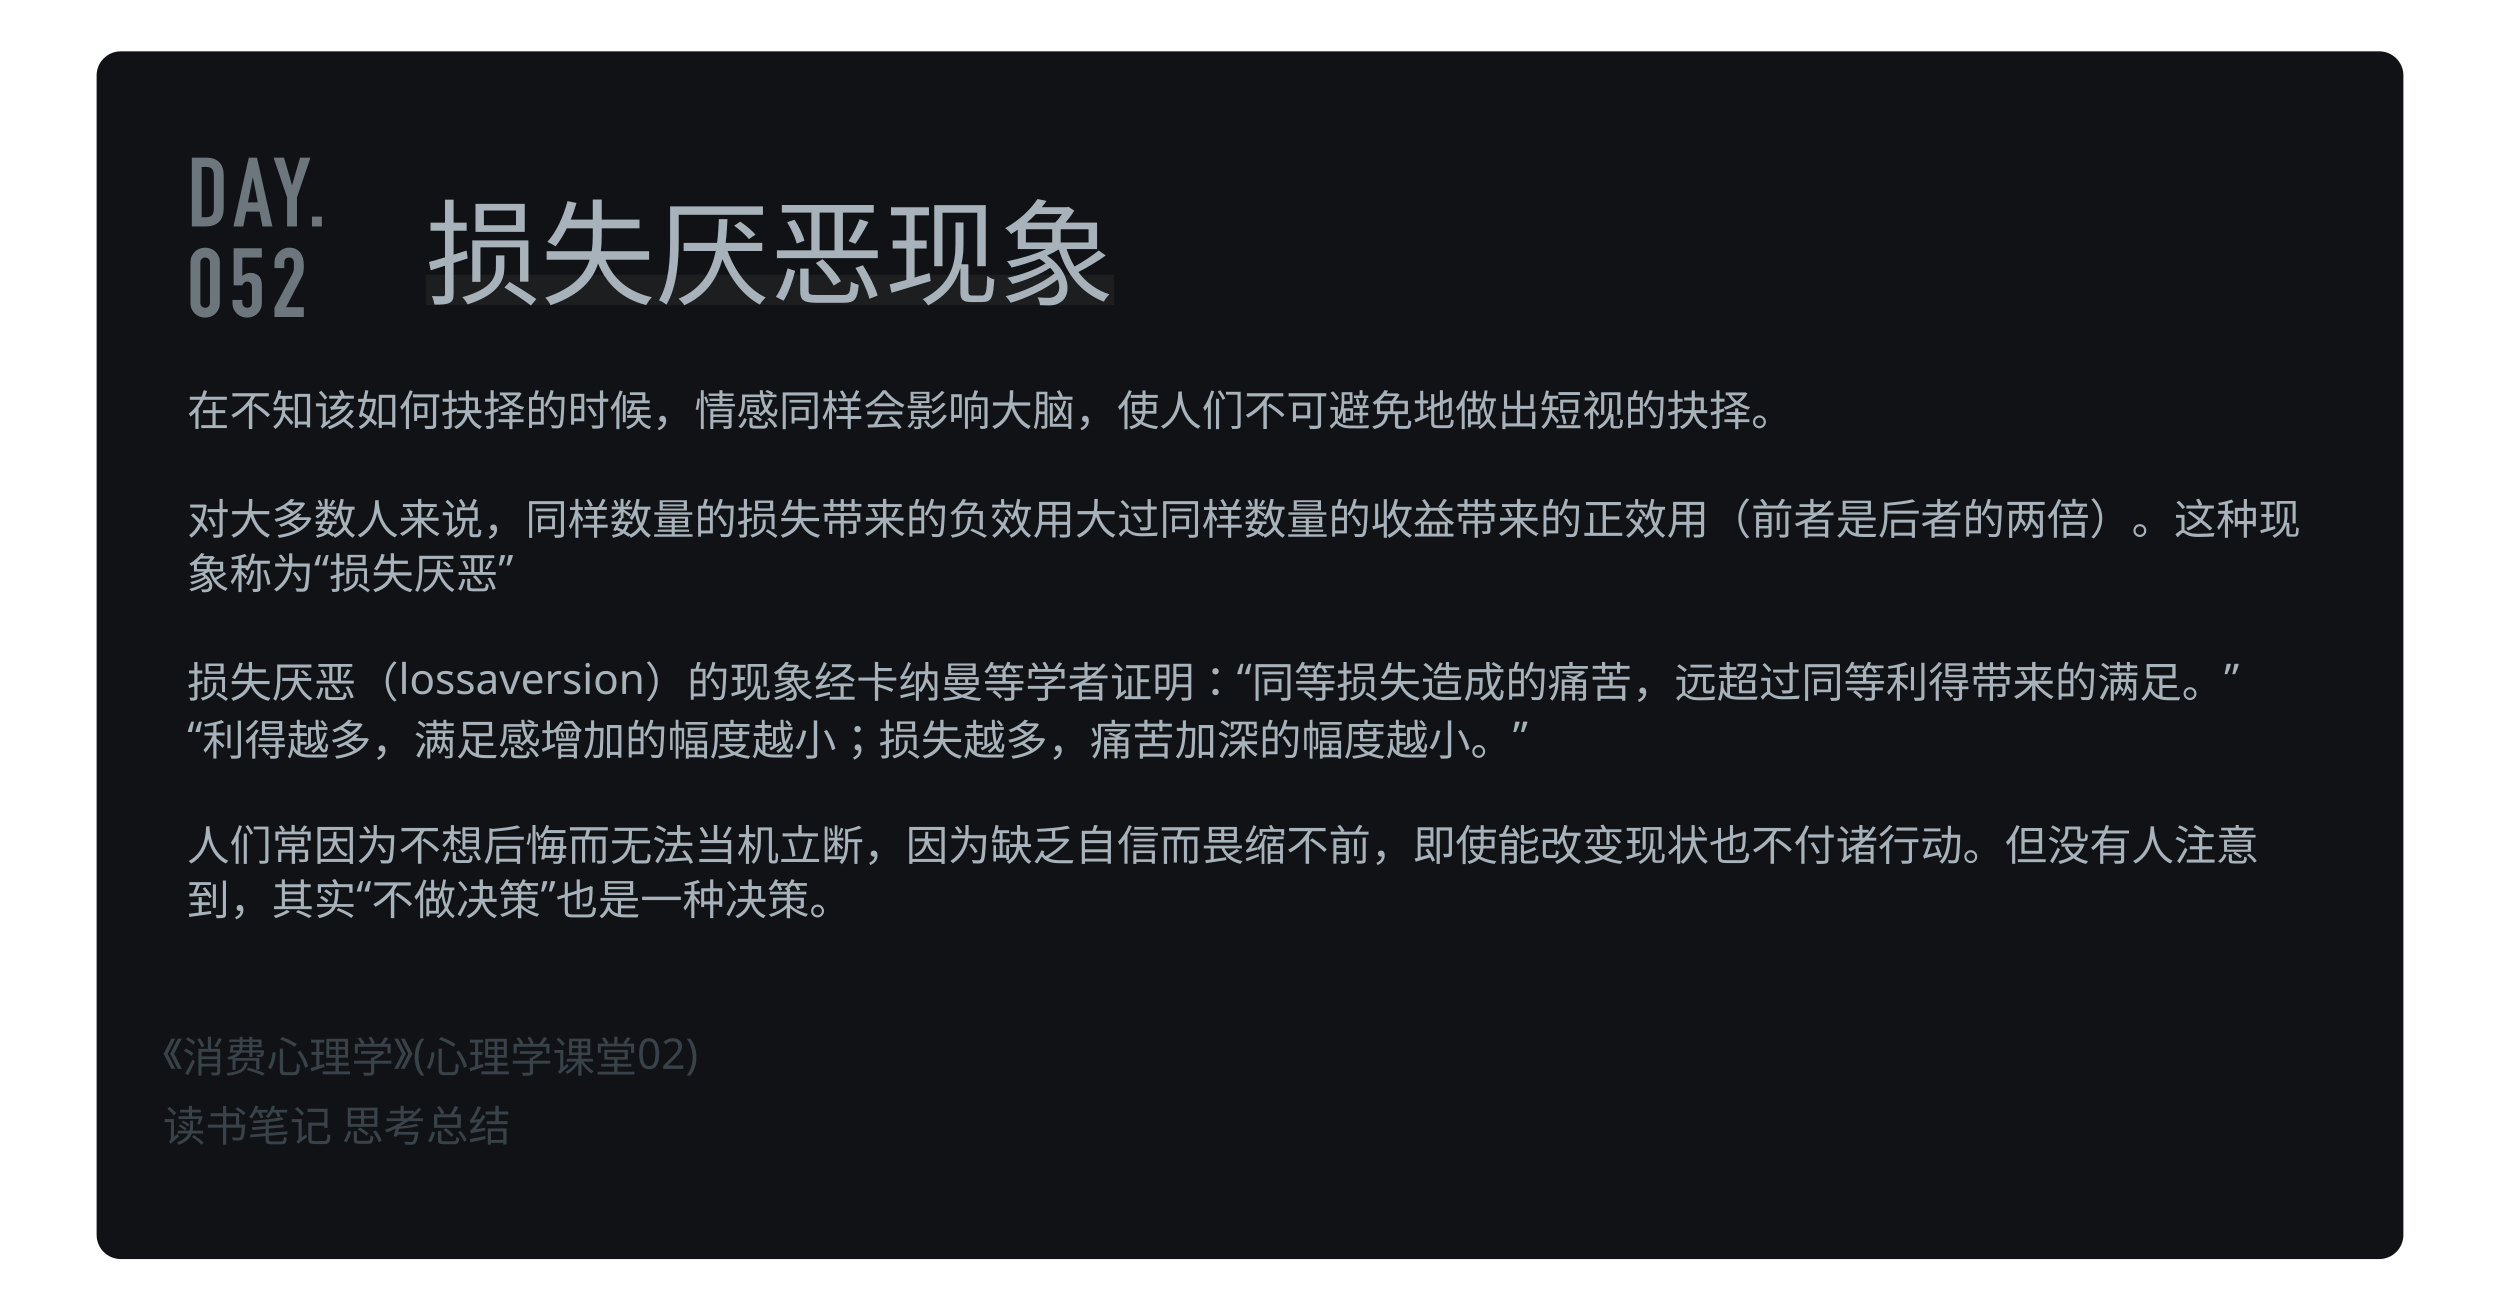
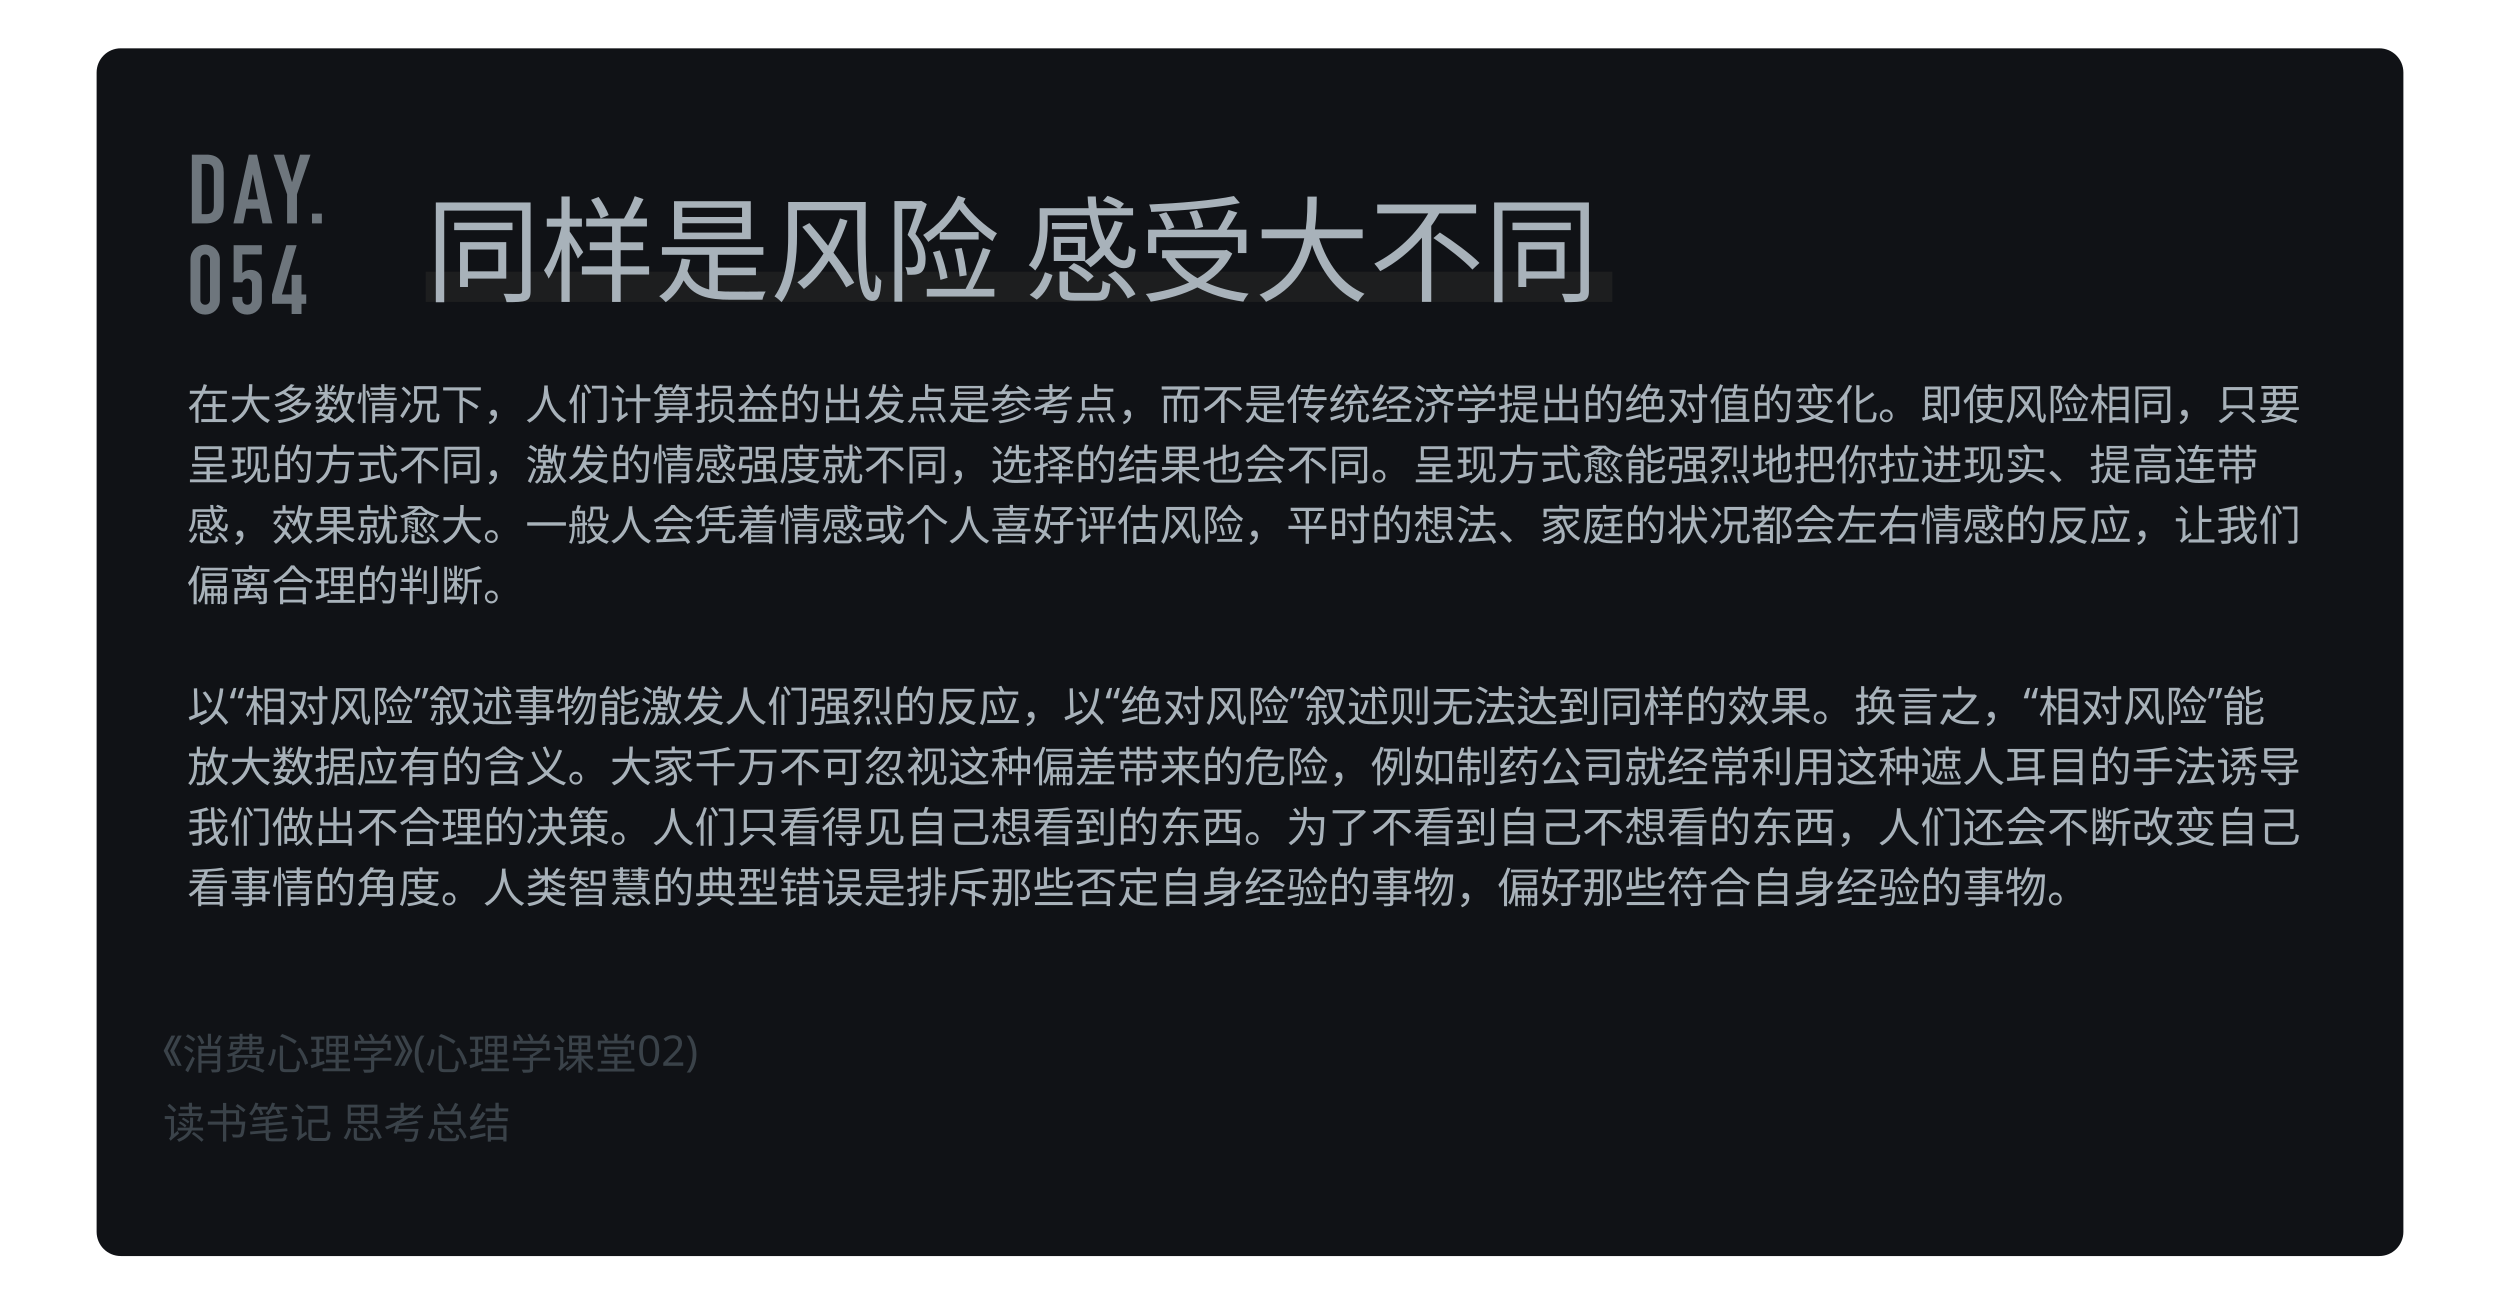
- <svg xmlns="http://www.w3.org/2000/svg" width="828px" height="433px" viewBox="0 0 828 433" version="1.1">
-   <g id="52" stroke="none" stroke-width="1" fill="none" fill-rule="evenodd" transform="translate(0, 1)">
+ <svg xmlns="http://www.w3.org/2000/svg" width="828px" height="432px" viewBox="0 0 828 432" version="1.1">
+   <g id="54" stroke="none" stroke-width="1" fill="none" fill-rule="evenodd">
    <g id="编组" transform="translate(32, 16)">
      <rect id="矩形" fill="#101216" x="0" y="0" width="764" height="400" rx="8" />
-       <path d="M31.536,58 L31.536,35.216 L36.368,35.216 C38.245,35.216 39.669,35.728 40.64,36.752 C41.611,37.776 42.096,39.227 42.096,41.104 L42.096,51.76 C42.096,53.893 41.579,55.467 40.544,56.48 C39.509,57.493 38.021,58 36.08,58 L31.536,58 Z M34.8,38.288 L34.8,54.928 L36.304,54.928 C37.221,54.928 37.872,54.699 38.256,54.24 C38.64,53.781 38.832,53.061 38.832,52.08 L38.832,41.104 C38.832,40.208 38.651,39.515 38.288,39.024 C37.925,38.533 37.264,38.288 36.304,38.288 L34.8,38.288 Z M53.376,50.032 L51.776,41.776 L51.712,41.776 L50.112,50.032 L53.376,50.032 Z M45.312,58 L50.4,35.216 L53.12,35.216 L58.208,58 L54.944,58 L53.984,53.104 L49.536,53.104 L48.576,58 L45.312,58 Z M63.088,58 L63.088,48.368 L58.608,35.216 L62.064,35.216 L64.688,44.272 L64.752,44.272 L67.376,35.216 L70.832,35.216 L66.352,48.368 L66.352,58 L63.088,58 Z M71.328,58 L71.328,54.736 L74.592,54.736 L74.592,58 L71.328,58 Z M31.088,69.92 C31.088,69.152 31.221,68.469 31.488,67.872 C31.755,67.275 32.112,66.763 32.56,66.336 C33.008,65.909 33.525,65.584 34.112,65.36 C34.699,65.136 35.312,65.024 35.952,65.024 C36.592,65.024 37.205,65.136 37.792,65.36 C38.379,65.584 38.896,65.909 39.344,66.336 C39.792,66.763 40.149,67.275 40.416,67.872 C40.683,68.469 40.816,69.152 40.816,69.92 L40.816,83.296 C40.816,84.064 40.683,84.747 40.416,85.344 C40.149,85.941 39.792,86.453 39.344,86.88 C38.896,87.307 38.379,87.632 37.792,87.856 C37.205,88.08 36.592,88.192 35.952,88.192 C35.312,88.192 34.699,88.08 34.112,87.856 C33.525,87.632 33.008,87.307 32.56,86.88 C32.112,86.453 31.755,85.941 31.488,85.344 C31.221,84.747 31.088,84.064 31.088,83.296 L31.088,69.92 Z M34.352,83.296 C34.352,83.765 34.501,84.155 34.8,84.464 C35.099,84.773 35.483,84.928 35.952,84.928 C36.421,84.928 36.805,84.773 37.104,84.464 C37.403,84.155 37.552,83.765 37.552,83.296 L37.552,69.92 C37.552,69.451 37.403,69.061 37.104,68.752 C36.805,68.443 36.421,68.288 35.952,68.288 C35.483,68.288 35.099,68.443 34.8,68.752 C34.501,69.061 34.352,69.451 34.352,69.92 L34.352,83.296 Z M54.72,65.216 L54.72,68.288 L48.256,68.288 L48.256,74.432 C48.555,74.133 48.939,73.883 49.408,73.68 C49.877,73.477 50.4,73.376 50.976,73.376 C52.085,73.376 52.987,73.712 53.68,74.384 C54.373,75.056 54.72,76.064 54.72,77.408 L54.72,83.296 C54.72,84.064 54.587,84.747 54.32,85.344 C54.053,85.941 53.696,86.453 53.248,86.88 C52.8,87.307 52.283,87.632 51.696,87.856 C51.109,88.08 50.496,88.192 49.856,88.192 C49.216,88.192 48.603,88.08 48.016,87.856 C47.429,87.632 46.912,87.307 46.464,86.88 C46.016,86.453 45.659,85.941 45.392,85.344 C45.125,84.747 44.992,84.064 44.992,83.296 L44.992,82.336 L48.256,82.336 L48.256,83.168 C48.256,83.723 48.411,84.155 48.72,84.464 C49.029,84.773 49.429,84.928 49.92,84.928 C50.411,84.928 50.789,84.779 51.056,84.48 C51.323,84.181 51.456,83.765 51.456,83.232 L51.456,77.888 C51.456,77.44 51.312,77.056 51.024,76.736 C50.736,76.416 50.368,76.256 49.92,76.256 C49.643,76.256 49.408,76.304 49.216,76.4 C49.024,76.496 48.864,76.608 48.736,76.736 C48.608,76.864 48.512,77.003 48.448,77.152 L48.256,77.504 L48.256,77.504 L45.376,77.504 L45.376,65.216 L54.72,65.216 Z M58.896,88 L58.896,84.928 L64.784,73.824 C65.083,73.269 65.253,72.784 65.296,72.368 C65.339,71.952 65.36,71.435 65.36,70.816 C65.36,70.539 65.355,70.245 65.344,69.936 C65.333,69.627 65.275,69.355 65.168,69.12 C65.061,68.885 64.901,68.688 64.688,68.528 C64.475,68.368 64.165,68.288 63.76,68.288 C63.269,68.288 62.88,68.427 62.592,68.704 C62.304,68.981 62.16,69.387 62.16,69.92 L62.16,71.776 L58.896,71.776 L58.896,69.984 C58.896,69.301 59.024,68.661 59.28,68.064 C59.536,67.467 59.888,66.944 60.336,66.496 C60.763,66.048 61.275,65.691 61.872,65.424 C62.469,65.157 63.109,65.024 63.792,65.024 C64.645,65.024 65.376,65.179 65.984,65.488 C66.592,65.797 67.099,66.219 67.504,66.752 C67.888,67.285 68.171,67.893 68.352,68.576 C68.533,69.259 68.624,69.984 68.624,70.752 L68.62,71.276 C68.616,71.606 68.606,71.895 68.592,72.144 C68.571,72.517 68.528,72.875 68.464,73.216 C68.4,73.557 68.293,73.899 68.144,74.24 L67.977,74.606 C67.854,74.867 67.707,75.161 67.536,75.488 L62.736,84.736 L68.624,84.736 L68.624,88 L58.896,88 Z" id="DAY.052" fill="#6E767D" fill-rule="nonzero" />
+       <path d="M31.536,58 L31.536,35.216 L36.368,35.216 C38.245,35.216 39.669,35.728 40.64,36.752 C41.611,37.776 42.096,39.227 42.096,41.104 L42.096,51.76 C42.096,53.893 41.579,55.467 40.544,56.48 C39.509,57.493 38.021,58 36.08,58 L31.536,58 Z M34.8,38.288 L34.8,54.928 L36.304,54.928 C37.221,54.928 37.872,54.699 38.256,54.24 C38.64,53.781 38.832,53.061 38.832,52.08 L38.832,41.104 C38.832,40.208 38.651,39.515 38.288,39.024 C37.925,38.533 37.264,38.288 36.304,38.288 L34.8,38.288 Z M53.376,50.032 L51.776,41.776 L51.712,41.776 L50.112,50.032 L53.376,50.032 Z M45.312,58 L50.4,35.216 L53.12,35.216 L58.208,58 L54.944,58 L53.984,53.104 L49.536,53.104 L48.576,58 L45.312,58 Z M63.088,58 L63.088,48.368 L58.608,35.216 L62.064,35.216 L64.688,44.272 L64.752,44.272 L67.376,35.216 L70.832,35.216 L66.352,48.368 L66.352,58 L63.088,58 Z M71.328,58 L71.328,54.736 L74.592,54.736 L74.592,58 L71.328,58 Z M31.088,69.92 C31.088,69.152 31.221,68.469 31.488,67.872 C31.755,67.275 32.112,66.763 32.56,66.336 C33.008,65.909 33.525,65.584 34.112,65.36 C34.699,65.136 35.312,65.024 35.952,65.024 C36.592,65.024 37.205,65.136 37.792,65.36 C38.379,65.584 38.896,65.909 39.344,66.336 C39.792,66.763 40.149,67.275 40.416,67.872 C40.683,68.469 40.816,69.152 40.816,69.92 L40.816,83.296 C40.816,84.064 40.683,84.747 40.416,85.344 C40.149,85.941 39.792,86.453 39.344,86.88 C38.896,87.307 38.379,87.632 37.792,87.856 C37.205,88.08 36.592,88.192 35.952,88.192 C35.312,88.192 34.699,88.08 34.112,87.856 C33.525,87.632 33.008,87.307 32.56,86.88 C32.112,86.453 31.755,85.941 31.488,85.344 C31.221,84.747 31.088,84.064 31.088,83.296 L31.088,69.92 Z M34.352,83.296 C34.352,83.765 34.501,84.155 34.8,84.464 C35.099,84.773 35.483,84.928 35.952,84.928 C36.421,84.928 36.805,84.773 37.104,84.464 C37.403,84.155 37.552,83.765 37.552,83.296 L37.552,69.92 C37.552,69.451 37.403,69.061 37.104,68.752 C36.805,68.443 36.421,68.288 35.952,68.288 C35.483,68.288 35.099,68.443 34.8,68.752 C34.501,69.061 34.352,69.451 34.352,69.92 L34.352,83.296 Z M54.72,65.216 L54.72,68.288 L48.256,68.288 L48.256,74.432 C48.555,74.133 48.939,73.883 49.408,73.68 C49.877,73.477 50.4,73.376 50.976,73.376 C52.085,73.376 52.987,73.712 53.68,74.384 C54.373,75.056 54.72,76.064 54.72,77.408 L54.72,83.296 C54.72,84.064 54.587,84.747 54.32,85.344 C54.053,85.941 53.696,86.453 53.248,86.88 C52.8,87.307 52.283,87.632 51.696,87.856 C51.109,88.08 50.496,88.192 49.856,88.192 C49.216,88.192 48.603,88.08 48.016,87.856 C47.429,87.632 46.912,87.307 46.464,86.88 C46.016,86.453 45.659,85.941 45.392,85.344 C45.125,84.747 44.992,84.064 44.992,83.296 L44.992,82.336 L48.256,82.336 L48.256,83.168 C48.256,83.723 48.411,84.155 48.72,84.464 C49.029,84.773 49.429,84.928 49.92,84.928 C50.411,84.928 50.789,84.779 51.056,84.48 C51.323,84.181 51.456,83.765 51.456,83.232 L51.456,77.888 C51.456,77.44 51.312,77.056 51.024,76.736 C50.736,76.416 50.368,76.256 49.92,76.256 C49.643,76.256 49.408,76.304 49.216,76.4 C49.024,76.496 48.864,76.608 48.736,76.736 C48.608,76.864 48.512,77.003 48.448,77.152 L48.256,77.504 L48.256,77.504 L45.376,77.504 L45.376,65.216 L54.72,65.216 Z M64.592,88 L64.592,84.608 L58.096,84.608 L58.096,81.536 L62.8,65.216 L66.256,65.216 L61.36,81.536 L64.592,81.536 L64.592,75.04 L67.856,75.04 L67.856,81.536 L69.424,81.536 L69.424,84.608 L67.856,84.608 L67.856,88 L64.592,88 Z" id="DAY.054" fill="#6E767D" fill-rule="nonzero" />
    </g>
-     <rect id="矩形" fill="#1D1E1F" x="141" y="90" width="228" height="10" />
-     <text id="损失厌恶现象" font-family="PingFangSC-Semibold, PingFang SC" font-size="38" font-weight="500" line-spacing="38" fill="#A8B2BA">
-       <tspan x="141" y="97">损失厌恶现象</tspan>
+     <rect id="矩形" fill="#1D1E1F" x="141" y="90" width="393" height="10" />
+     <text id="同样是风险-感受大不同" font-family="PingFangSC-Semibold, PingFang SC" font-size="38" font-weight="500" line-spacing="38" fill="#A8B2BA">
+       <tspan x="141" y="97">同样是风险 感受大不同</tspan>
    </text>
-     <text id="在不知该如何抉择的时候，情感同样会影响大" font-family="PingFangSC-Regular, PingFang SC" font-size="14" font-weight="normal" line-spacing="18" fill="#A8B2BA">
-       <tspan x="62" y="140">在不知该如何抉择的时候，情感同样会影响大脑，使人们不可避免地做出短视的抉择。</tspan>
-       <tspan x="63.008" y="158" />
-       <tspan x="62" y="176">对大多数人来说，同样数量的损失带来的负效用大过同样数量的收益带来的正效用（前者是后者的两倍）。这种现</tspan>
-       <tspan x="62" y="194">象称为“损失厌恶”</tspan>
-       <tspan x="63.008" y="212" />
-       <tspan x="62" y="230">损失厌恶（lossaversion）的现象经卡纳曼等学者证明：“同等损失造成的痛苦，远超过同等利得带来的满足。”</tspan>
-       <tspan x="62" y="248">“利得越多，满足感增加的幅度越小；损失越多，痛苦加深的幅度越小。”</tspan>
-       <tspan x="63.008" y="266" />
-       <tspan x="62" y="284">人们常因为不想后悔而无法当机立断，因为缺乏自信而畏缩不前，即使能改变现状也不付诸行动。但没有人注意</tspan>
-       <tspan x="62" y="302">到，其实“不做决策”也是一种决策。</tspan>
+     <text id="在大多数情况下，人们计算损益的出发点是参" font-family="PingFangSC-Regular, PingFang SC" font-size="14" font-weight="normal" line-spacing="20" fill="#A8B2BA">
+       <tspan x="62" y="139">在大多数情况下，人们计算损益的出发点是参考点，而不是传统经济学提出的绝对值的变化。即使风险相同，只要</tspan>
+       <tspan x="62" y="159">呈现的方式不同，激发的情感强度就不同，选择的结果也会不同。呈现方式愈能强烈地把你拉进现实、提高连带</tspan>
+       <tspan x="62" y="179">感，效果就愈大。一般人会凭着情感或个人喜好评估风险，平时的想法、家庭的状况都会左右情感的反应，让我们</tspan>
+       <tspan x="62" y="199">偏离合理的判断。</tspan>
+       <tspan x="62" y="219" />
+       <tspan x="62" y="239">以“相对风险”叙述事物能激发人们强烈的反应，以“绝对风险”叙述则无法达到同样的效果。换言之，“相对风险”能</tspan>
+       <tspan x="62" y="259">放大数据应有的含义。大家千万不可忽视这种偏差带来的危险，例如制药公司就经常利用这种遮人耳目的手法诱导</tspan>
+       <tspan x="62" y="279">我们做出不合理的决策。人们只看得见自己想看到的东西。为了不看到自己不想看的东西，人们还会不断改变自己</tspan>
+       <tspan x="62" y="299">看事情的角度。人类智慧的典型错误是排斥那些否定自身经验的事物，偏好那些符合自身经验的事物。</tspan>
    </text>
    <text id="《消费心理学》(心理学课堂02)-读书笔" font-family="PingFangSC-Regular, PingFang SC" font-size="14" font-weight="normal" line-spacing="24" fill="#3A4249">
      <tspan x="54" y="353">《消费心理学》(心理学课堂02)</tspan>
      <tspan x="54" y="377">  读书笔记 思考总结</tspan>
    </text>
  </g>
</svg>
